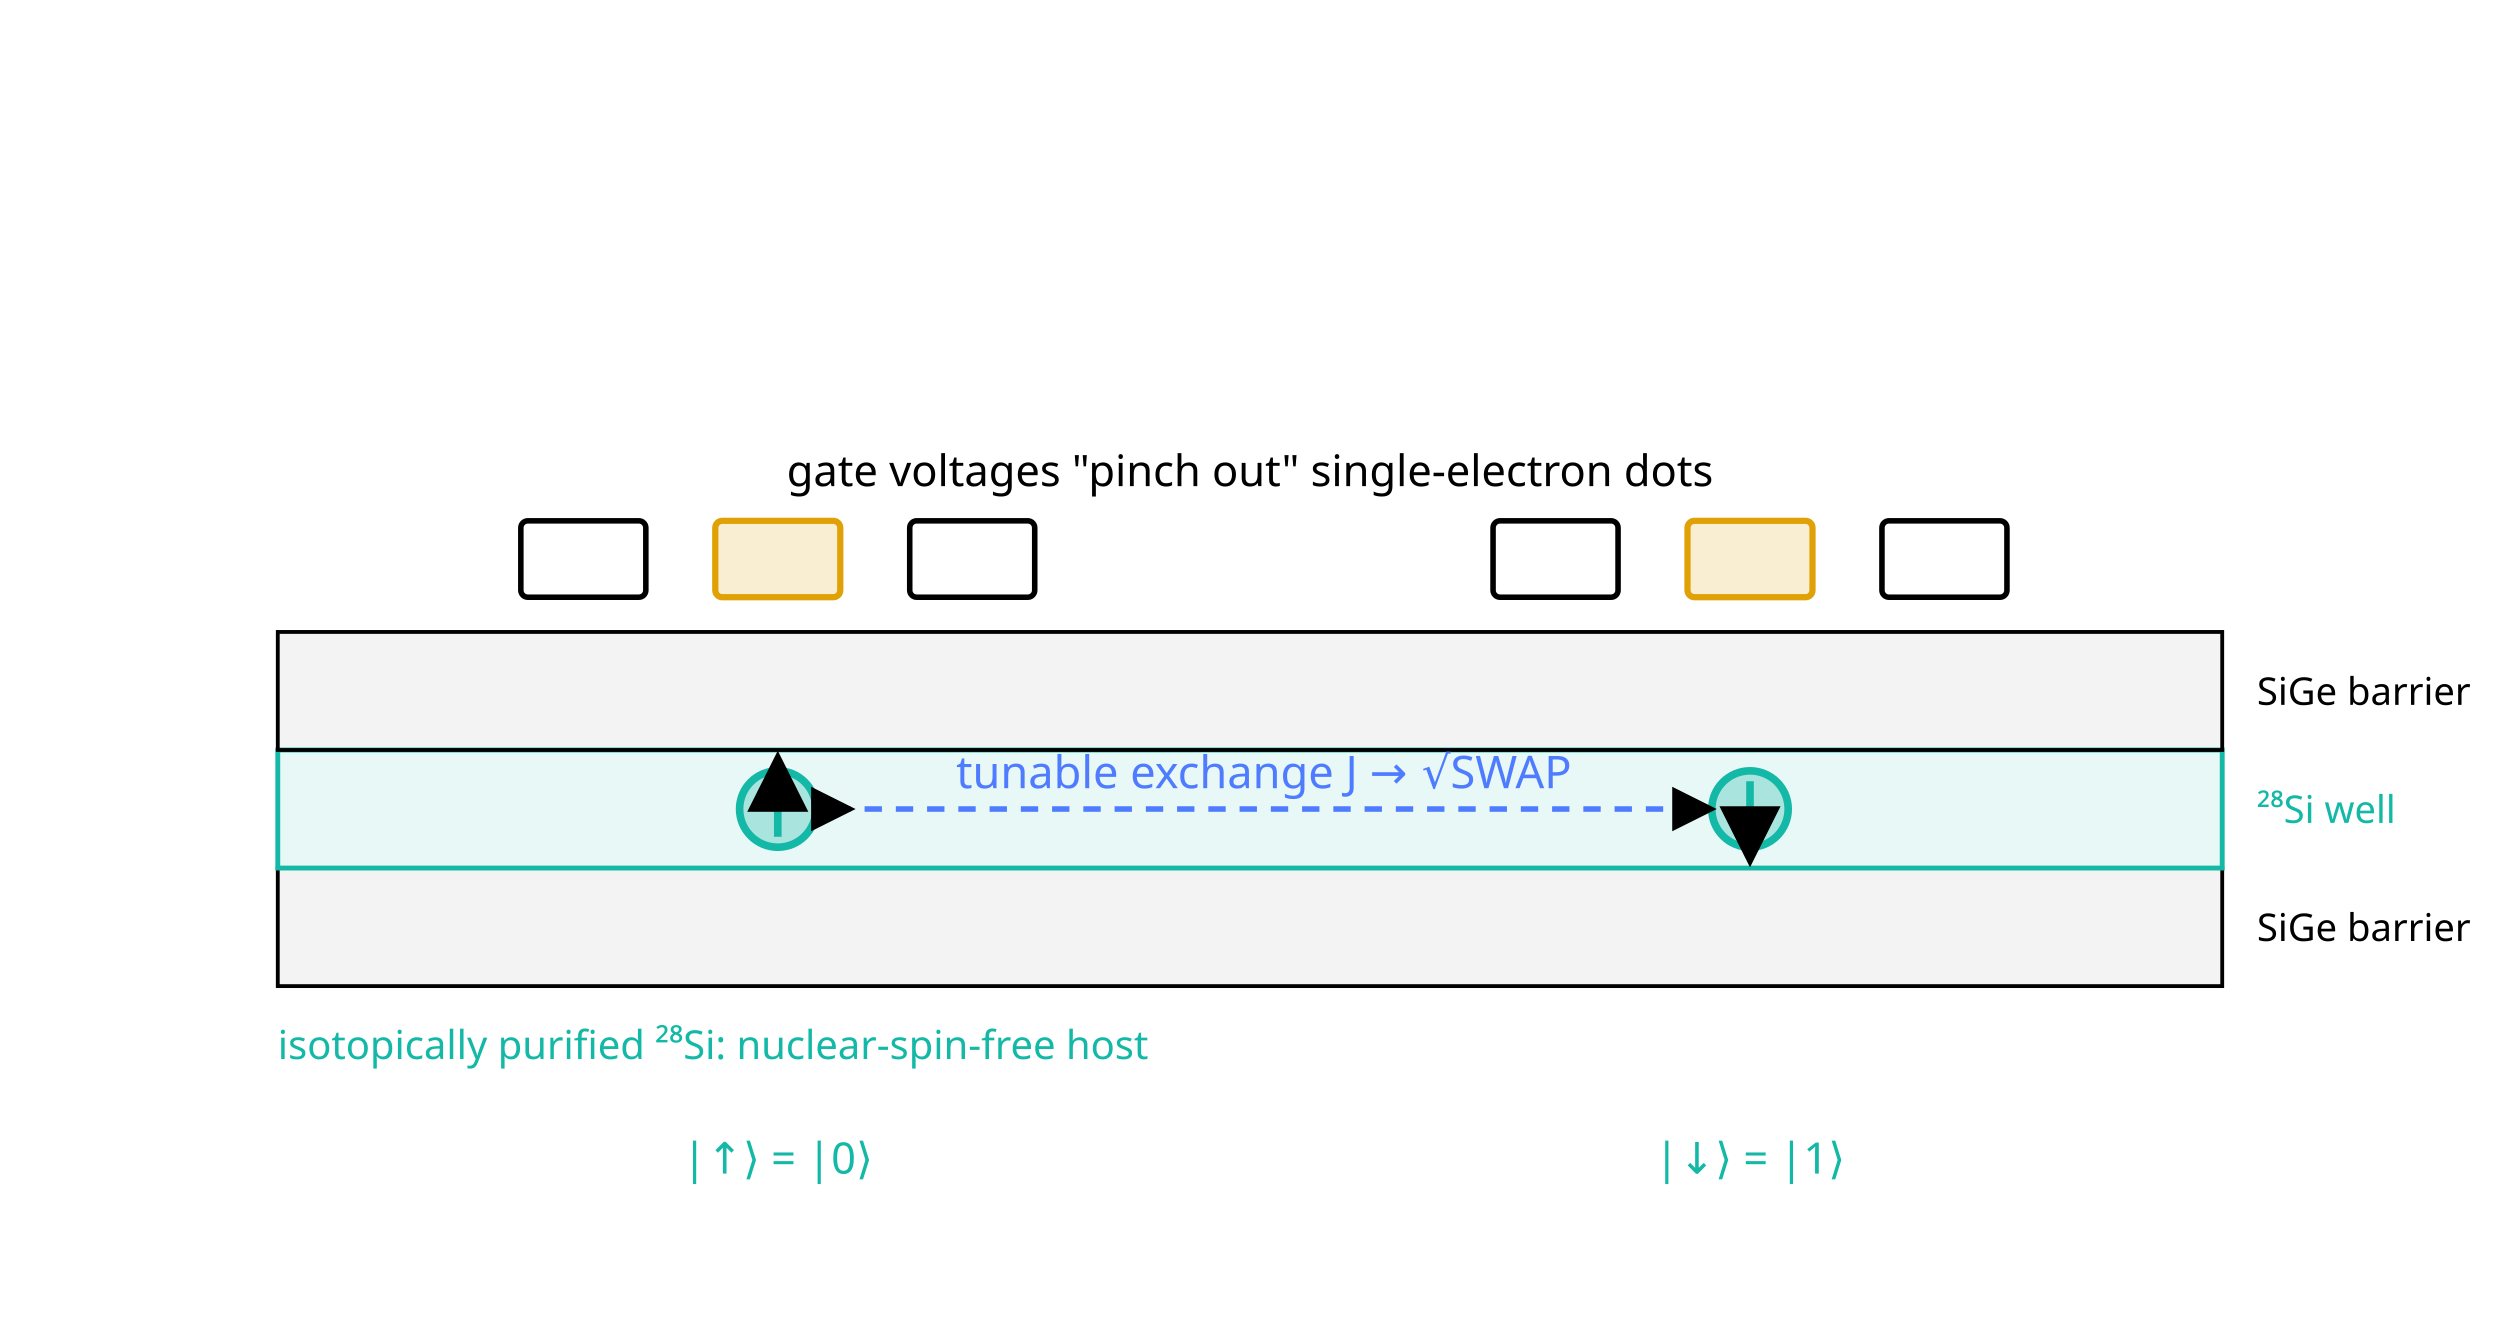
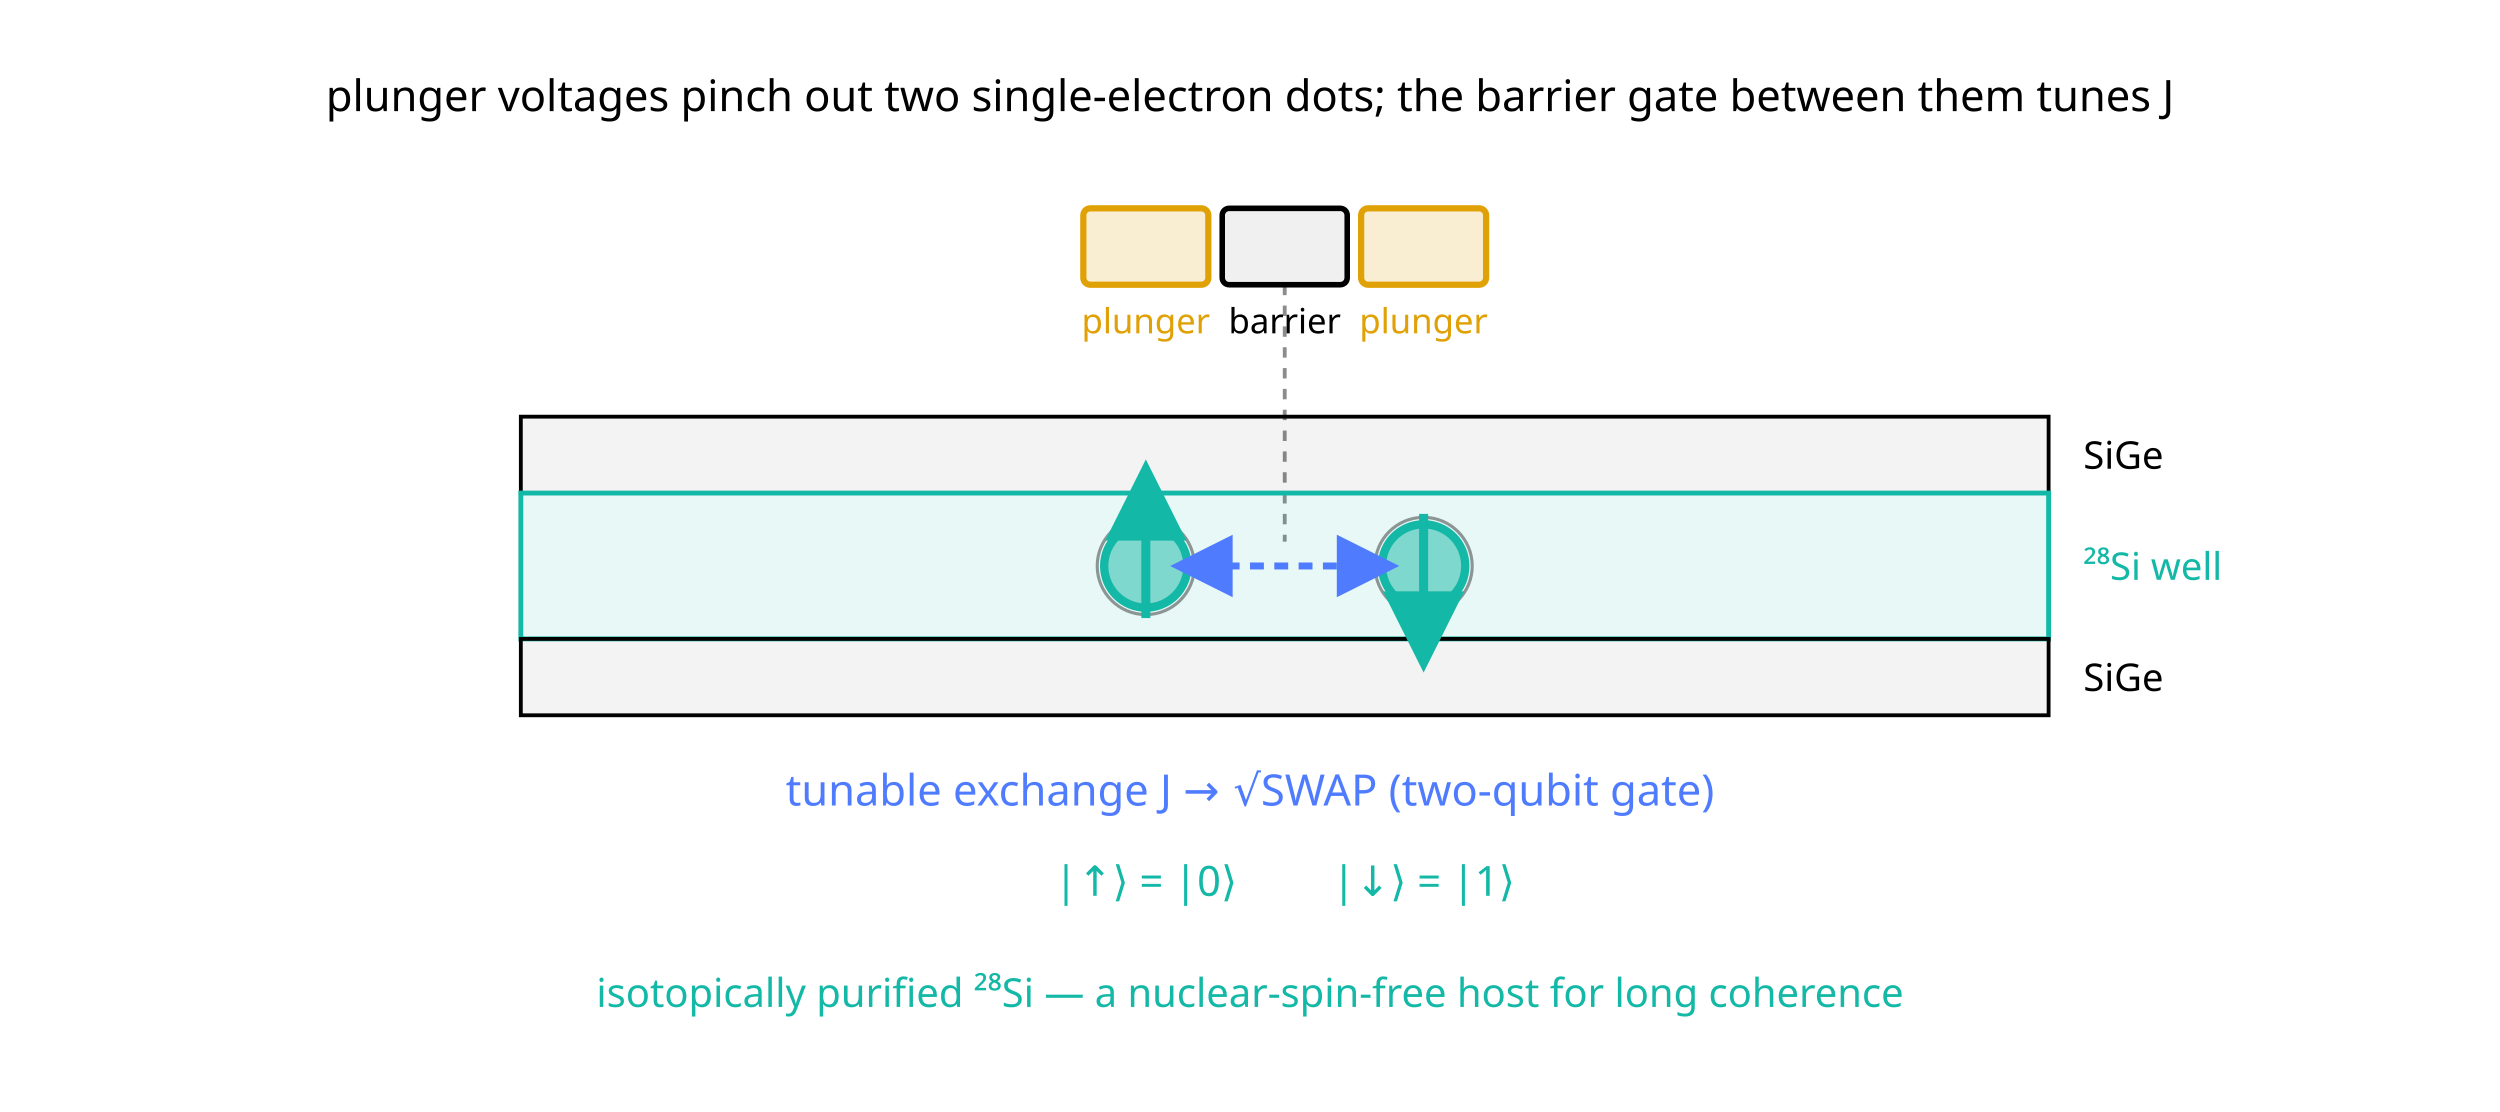
- <svg xmlns="http://www.w3.org/2000/svg" viewBox="0 0 720 380" role="img" aria-label="A gate-defined silicon quantum-dot spin qubit. A layered Si/SiGe heterostructure is drawn in cross-section, with a buried isotopically purified silicon-28 quantum well. Metal gate electrodes sit on top; their voltages pinch out a small potential well holding a single electron, shown as a teal dot with an up spin arrow labelled as the zero state and a down arrow as the one state. A second, neighbouring dot is shown with a tunable exchange coupling J between the two, the two-qubit gate." style="width:100%; height:auto; font-family:sans-serif;">
+ <svg xmlns="http://www.w3.org/2000/svg" viewBox="0 0 720 320" role="img" aria-label="A gate-defined silicon quantum-dot spin qubit. A layered Si/SiGe heterostructure is drawn in cross-section, with a buried isotopically purified silicon-28 quantum well. Two metal plunger gates and a barrier gate sit on top; the plunger voltages pinch out two adjacent single-electron dots, one with an up spin labelled the zero state and one with a down spin labelled the one state. Lowering the central barrier gate turns on a short-range Heisenberg exchange J between the two neighbouring dots, the two-qubit gate." style="width:100%; height:auto; font-family:sans-serif;">
  <defs>
-     <marker id="sq1a" markerWidth="8" markerHeight="8" refX="4" refY="4" orient="auto">
-       <path d="M0 0 L8 4 L0 8 Z" fill="currentColor" />
+     <marker id="sqSpin" markerWidth="9" markerHeight="9" refX="4.5" refY="4.5" orient="auto-start-reverse">
+       <path d="M0 0 L9 4.5 L0 9 Z" fill="#14b8a6" />
+     </marker>
+     <marker id="sqJ" markerWidth="9" markerHeight="9" refX="4.5" refY="4.5" orient="auto-start-reverse">
+       <path d="M0 0 L9 4.5 L0 9 Z" fill="#4f7cff" />
    </marker>
  </defs>
-   <rect x="80" y="250" width="560" height="34" fill="currentColor" fill-opacity="0.05" stroke="currentColor" stroke-width="1.1" />
-   <rect x="80" y="216" width="560" height="34" fill="#14b8a6" fill-opacity="0.10" stroke="#14b8a6" stroke-width="1.4" />
-   <rect x="80" y="182" width="560" height="34" fill="currentColor" fill-opacity="0.05" stroke="currentColor" stroke-width="1.1" />
-   <text x="650" y="203" fill="currentColor" font-size="11" text-anchor="start">SiGe barrier</text>
-   <text x="650" y="237" fill="#14b8a6" font-size="11" text-anchor="start">²⁸Si well</text>
-   <text x="650" y="271" fill="currentColor" font-size="11" text-anchor="start">SiGe barrier</text>
-   <text x="80" y="305" fill="#14b8a6" font-size="11.5" text-anchor="start">isotopically purified ²⁸Si: nuclear-spin-free host</text>
-   <rect x="150" y="150" width="36" height="22" rx="2" fill="none" stroke="currentColor" stroke-width="1.6" />
-   <rect x="206" y="150" width="36" height="22" rx="2" fill="#e0a106" fill-opacity="0.18" stroke="#e0a106" stroke-width="1.8" />
-   <rect x="262" y="150" width="36" height="22" rx="2" fill="none" stroke="currentColor" stroke-width="1.6" />
-   <rect x="430" y="150" width="36" height="22" rx="2" fill="none" stroke="currentColor" stroke-width="1.6" />
-   <rect x="486" y="150" width="36" height="22" rx="2" fill="#e0a106" fill-opacity="0.18" stroke="#e0a106" stroke-width="1.8" />
-   <rect x="542" y="150" width="36" height="22" rx="2" fill="none" stroke="currentColor" stroke-width="1.6" />
-   <text x="360" y="140" fill="currentColor" font-size="12.5" text-anchor="middle">gate voltages "pinch out" single-electron dots</text>
-   <circle cx="224" cy="233" r="11" fill="#14b8a6" fill-opacity="0.30" stroke="#14b8a6" stroke-width="2.2" />
-   <line x1="224" y1="241" x2="224" y2="225" stroke="#14b8a6" stroke-width="2.2" marker-end="url(#sq1a)" />
-   <text x="224" y="338" fill="#14b8a6" font-size="12.5" text-anchor="middle">|↑⟩ = |0⟩</text>
-   <circle cx="504" cy="233" r="11" fill="#14b8a6" fill-opacity="0.30" stroke="#14b8a6" stroke-width="2.2" />
-   <line x1="504" y1="225" x2="504" y2="241" stroke="#14b8a6" stroke-width="2.2" marker-end="url(#sq1a)" />
-   <text x="504" y="338" fill="#14b8a6" font-size="12.5" text-anchor="middle">|↓⟩ = |1⟩</text>
-   <line x1="240" y1="233" x2="488" y2="233" stroke="#4f7cff" stroke-width="1.6" stroke-dasharray="5 4" marker-start="url(#sq1a)" marker-end="url(#sq1a)" />
-   <text x="364" y="227" fill="#4f7cff" font-size="13" text-anchor="middle">tunable exchange J  → √SWAP</text>
+   <text x="360" y="32" fill="currentColor" font-size="12.5" text-anchor="middle">plunger voltages pinch out two single-electron dots; the barrier gate between them tunes J</text>
+   <rect x="312" y="60" width="36" height="22" rx="2" fill="#e0a106" fill-opacity="0.18" stroke="#e0a106" stroke-width="1.8" />
+   <rect x="352" y="60" width="36" height="22" rx="2" fill="currentColor" fill-opacity="0.06" stroke="currentColor" stroke-width="1.6" />
+   <rect x="392" y="60" width="36" height="22" rx="2" fill="#e0a106" fill-opacity="0.18" stroke="#e0a106" stroke-width="1.8" />
+   <text x="330" y="96" fill="#e0a106" font-size="10" text-anchor="middle">plunger</text>
+   <text x="370" y="96" fill="currentColor" font-size="10" text-anchor="middle">barrier</text>
+   <text x="410" y="96" fill="#e0a106" font-size="10" text-anchor="middle">plunger</text>
+   <line x1="370" y1="82" x2="370" y2="156" stroke="currentColor" stroke-width="1.1" stroke-dasharray="3 3" opacity="0.45" />
+   <rect x="150" y="120" width="440" height="22" fill="currentColor" fill-opacity="0.05" stroke="currentColor" stroke-width="1.1" />
+   <rect x="150" y="142" width="440" height="42" fill="#14b8a6" fill-opacity="0.10" stroke="#14b8a6" stroke-width="1.4" />
+   <rect x="150" y="184" width="440" height="22" fill="currentColor" fill-opacity="0.05" stroke="currentColor" stroke-width="1.1" />
+   <text x="600" y="135" fill="currentColor" font-size="11" text-anchor="start">SiGe</text>
+   <text x="600" y="167" fill="#14b8a6" font-size="11" text-anchor="start">²⁸Si well</text>
+   <text x="600" y="199" fill="currentColor" font-size="11" text-anchor="start">SiGe</text>
+   <circle cx="330" cy="163" r="14" fill="none" stroke="currentColor" stroke-width="0.9" opacity="0.4" />
+   <circle cx="330" cy="163" r="12" fill="#14b8a6" fill-opacity="0.5" stroke="#14b8a6" stroke-width="2.4" />
+   <line x1="330" y1="178" x2="330" y2="144" stroke="#14b8a6" stroke-width="2.6" marker-end="url(#sqSpin)" />
+   <circle cx="410" cy="163" r="14" fill="none" stroke="currentColor" stroke-width="0.9" opacity="0.4" />
+   <circle cx="410" cy="163" r="12" fill="#14b8a6" fill-opacity="0.5" stroke="#14b8a6" stroke-width="2.4" />
+   <line x1="410" y1="148" x2="410" y2="182" stroke="#14b8a6" stroke-width="2.6" marker-end="url(#sqSpin)" />
+   <line x1="346" y1="163" x2="394" y2="163" stroke="#4f7cff" stroke-width="2" stroke-dasharray="4 3" marker-start="url(#sqJ)" marker-end="url(#sqJ)" />
+   <text x="360" y="232" fill="#4f7cff" font-size="12.5" text-anchor="middle">tunable exchange J  →  √SWAP (two-qubit gate)</text>
+   <text x="330" y="258" fill="#14b8a6" font-size="12" text-anchor="middle">|↑⟩ = |0⟩</text>
+   <text x="410" y="258" fill="#14b8a6" font-size="12" text-anchor="middle">|↓⟩ = |1⟩</text>
+   <text x="360" y="290" fill="#14b8a6" font-size="11.5" text-anchor="middle">isotopically purified ²⁸Si — a nuclear-spin-free host for long coherence</text>
</svg>
